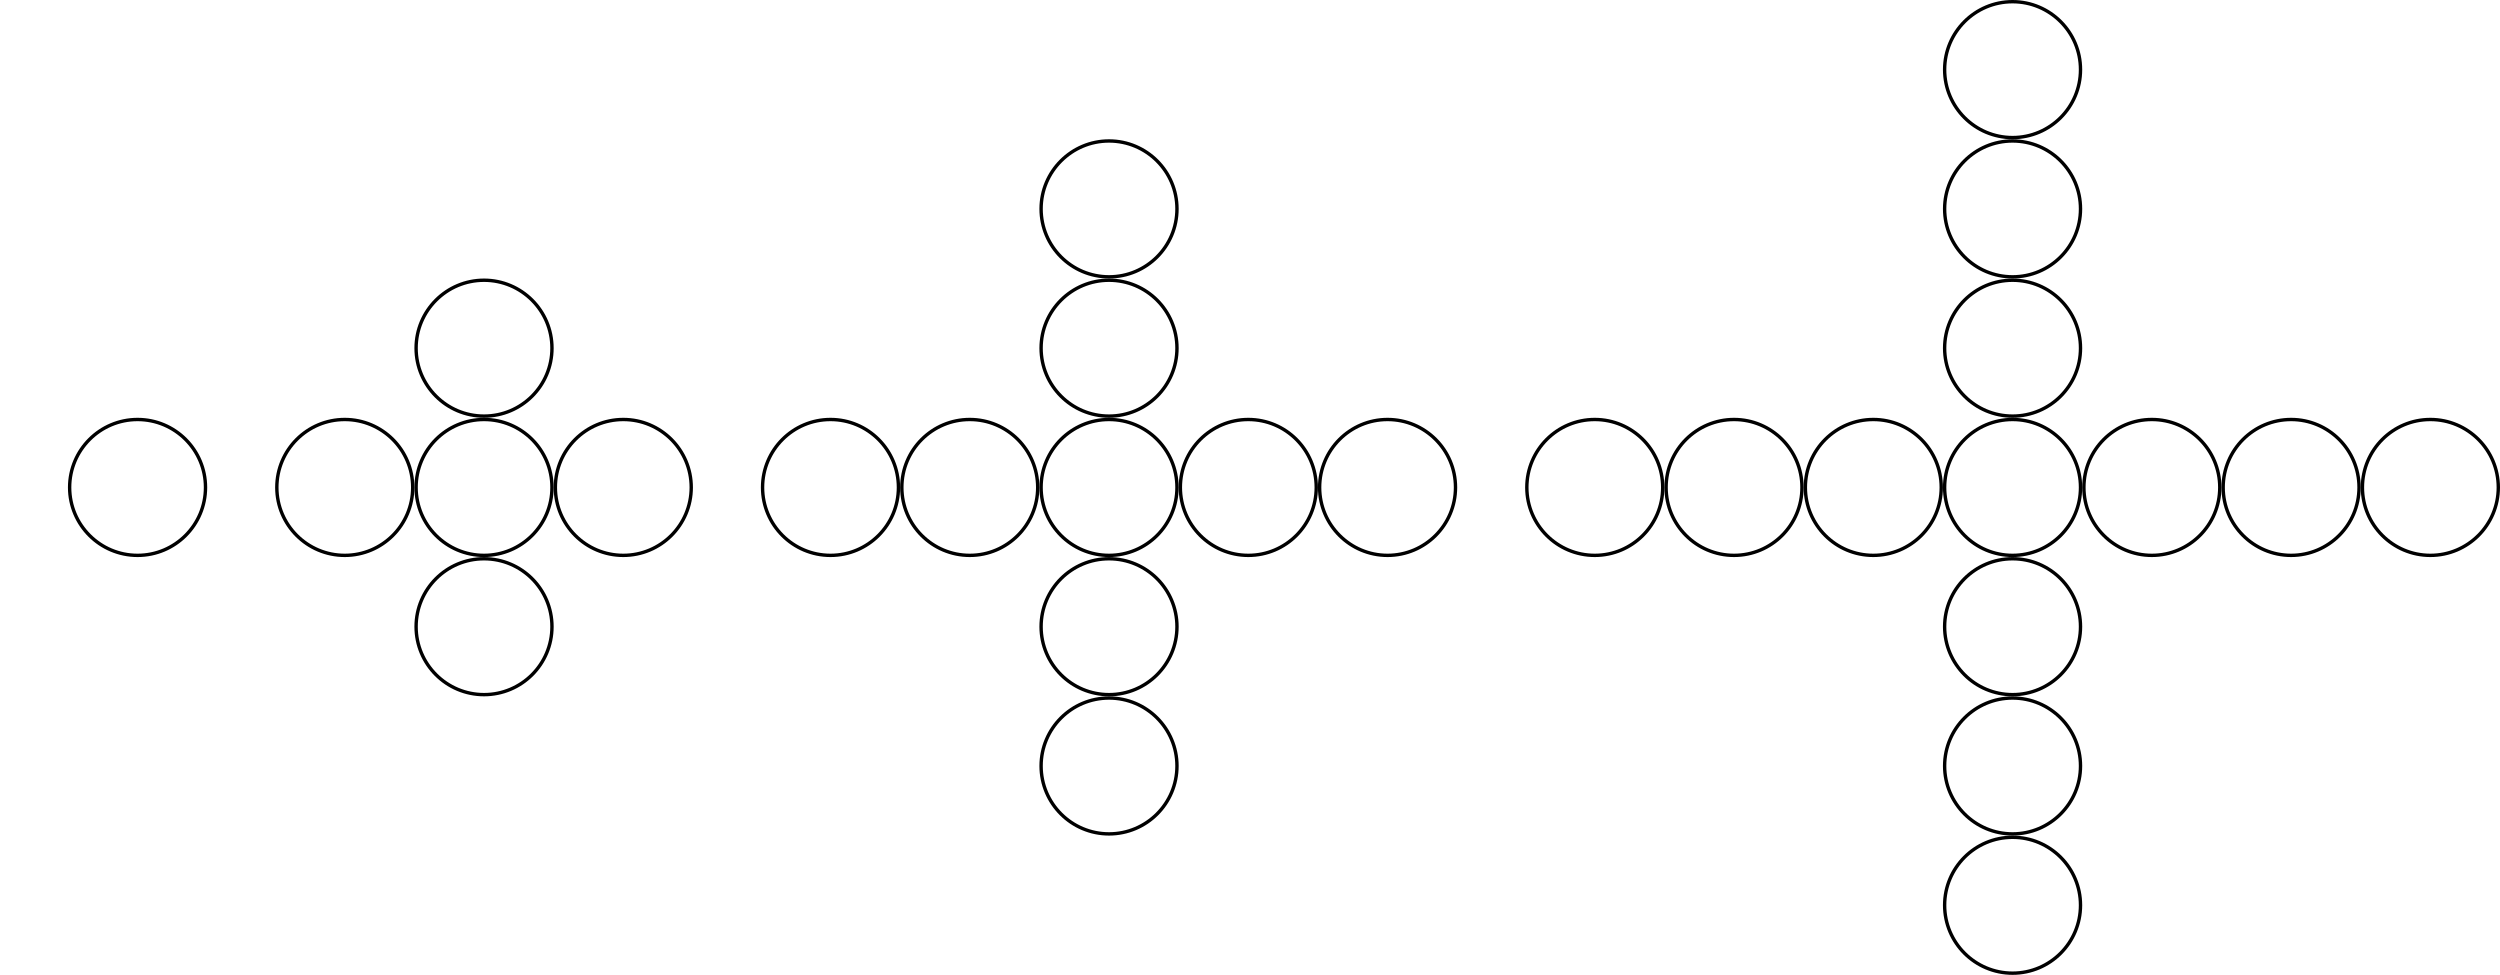
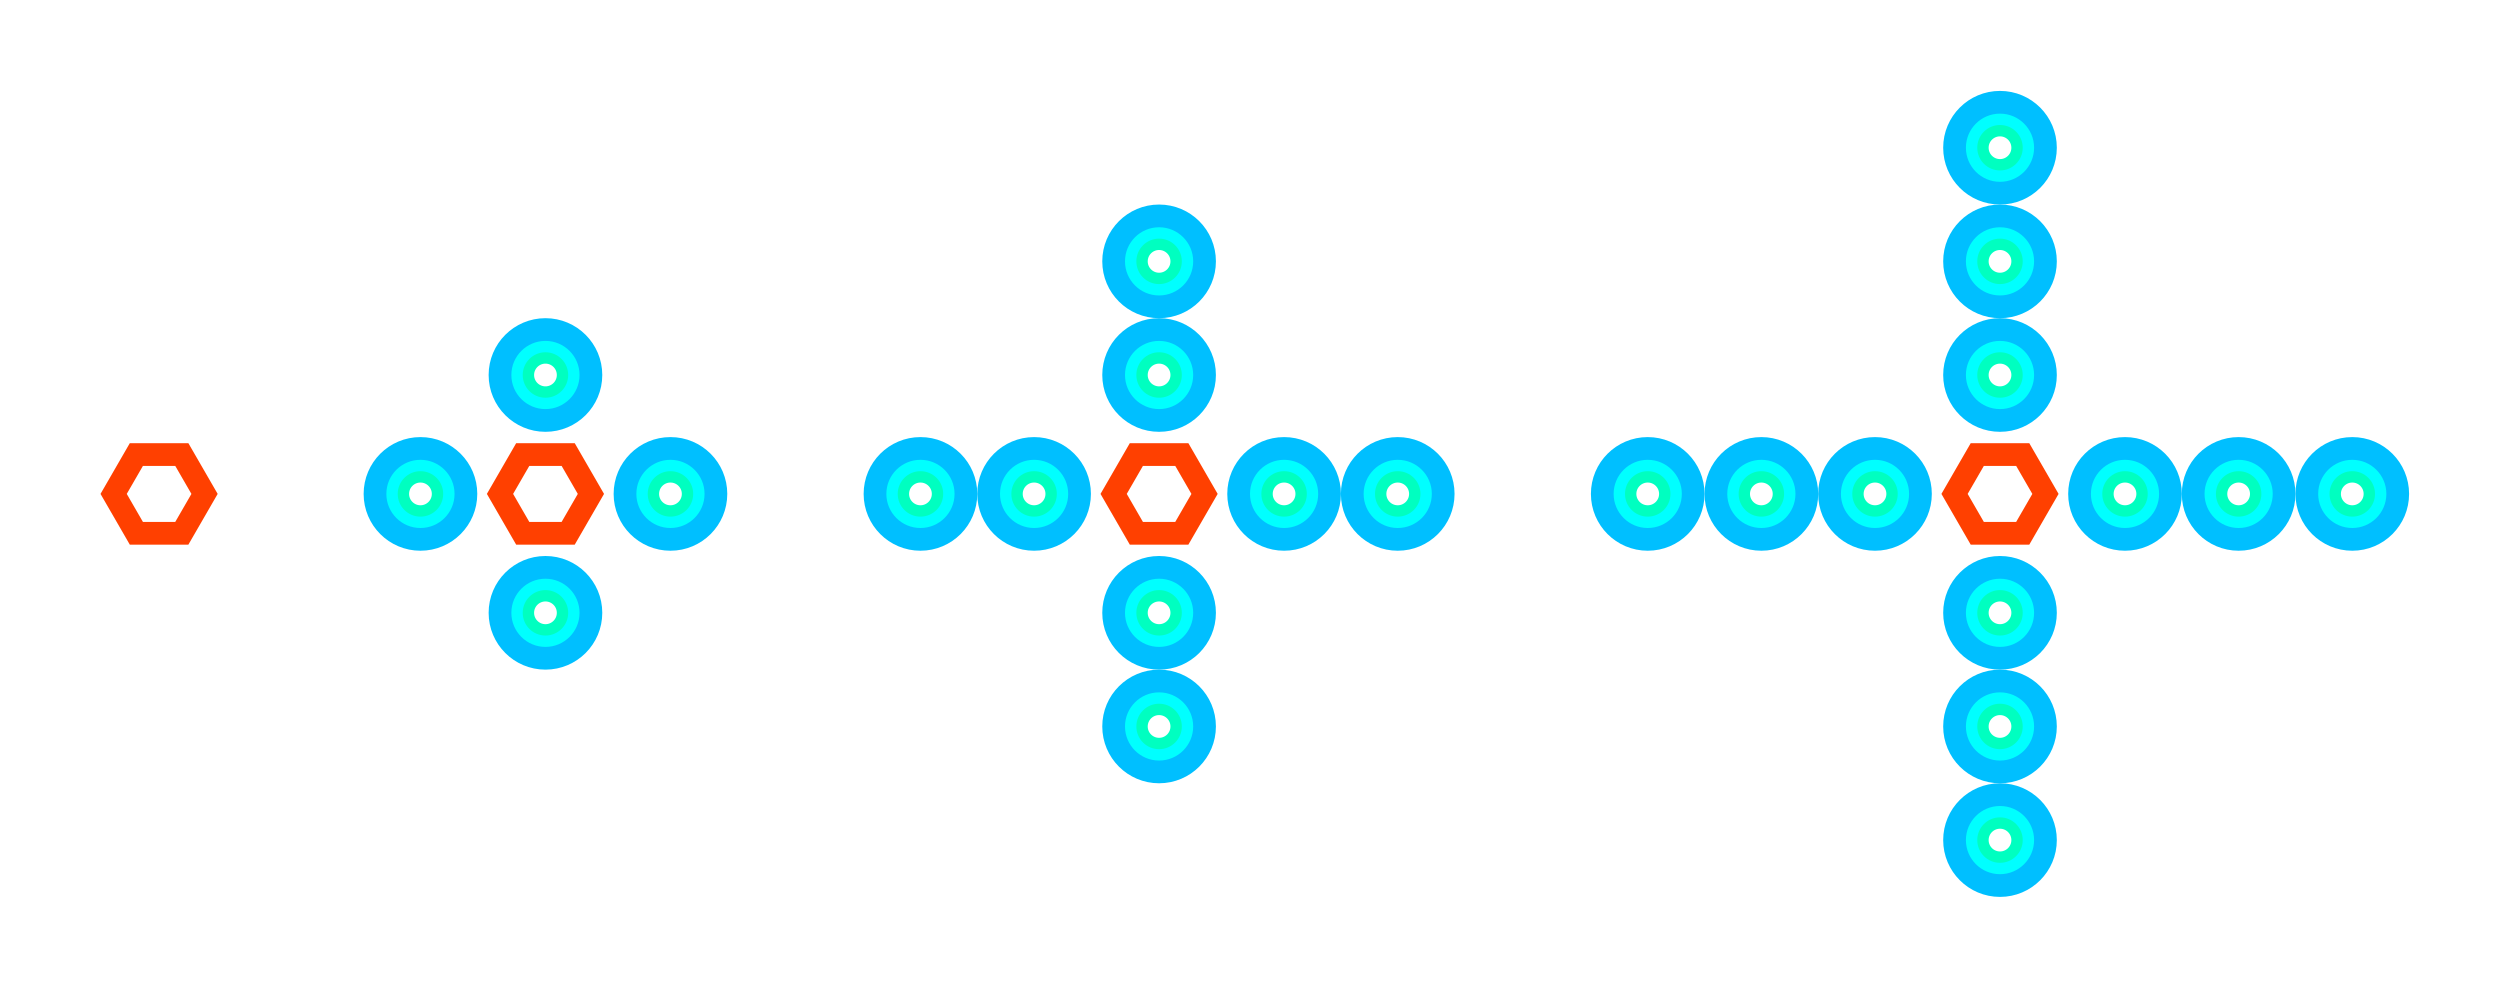
- <svg xmlns="http://www.w3.org/2000/svg" height="101.247mm" version="1.1" viewBox="0 0 736 287" width="259.644mm" x="0mm" y="0mm">
-   <g transform="matrix(1 0 0 -1 368 143.5)">
-     <path d="M-327.5,20.0 C-316.462,20.0 -307.5,11.038 -307.5,0.0 C-307.5,-11.038 -316.462,-20.0 -327.5,-20.0 C-338.538,-20.0 -347.5,-11.038 -347.5,0.0 C-347.5,11.038 -338.538,20.0 -327.5,20.0 Z" style="fill:none;stroke:rgb(0,0,0);stroke-miterlimit:10;" />
-     <path d="M-266.5,20.0 C-255.462,20.0 -246.5,11.038 -246.5,0.0 C-246.5,-11.038 -255.462,-20.0 -266.5,-20.0 C-277.538,-20.0 -286.5,-11.038 -286.5,0.0 C-286.5,11.038 -277.538,20.0 -266.5,20.0 Z" style="fill:none;stroke:rgb(0,0,0);stroke-miterlimit:10;" />
-     <path d="M-225.5,61.0 C-214.462,61.0 -205.5,52.038 -205.5,41.0 C-205.5,29.962 -214.462,21.0 -225.5,21.0 C-236.538,21.0 -245.5,29.962 -245.5,41.0 C-245.5,52.038 -236.538,61.0 -225.5,61.0 Z" style="fill:none;stroke:rgb(0,0,0);stroke-miterlimit:10;" />
-     <path d="M-225.5,20.0 C-214.462,20.0 -205.5,11.038 -205.5,0.0 C-205.5,-11.038 -214.462,-20.0 -225.5,-20.0 C-236.538,-20.0 -245.5,-11.038 -245.5,0.0 C-245.5,11.038 -236.538,20.0 -225.5,20.0 Z" style="fill:none;stroke:rgb(0,0,0);stroke-miterlimit:10;" />
-     <path d="M-225.5,-21.0 C-214.462,-21.0 -205.5,-29.962 -205.5,-41.0 C-205.5,-52.038 -214.462,-61.0 -225.5,-61.0 C-236.538,-61.0 -245.5,-52.038 -245.5,-41.0 C-245.5,-29.962 -236.538,-21.0 -225.5,-21.0 Z" style="fill:none;stroke:rgb(0,0,0);stroke-miterlimit:10;" />
-     <path d="M-184.5,20.0 C-173.462,20.0 -164.5,11.038 -164.5,0.0 C-164.5,-11.038 -173.462,-20.0 -184.5,-20.0 C-195.538,-20.0 -204.5,-11.038 -204.5,0.0 C-204.5,11.038 -195.538,20.0 -184.5,20.0 Z" style="fill:none;stroke:rgb(0,0,0);stroke-miterlimit:10;" />
-     <path d="M-123.5,20.0 C-112.462,20.0 -103.5,11.038 -103.5,0.0 C-103.5,-11.038 -112.462,-20.0 -123.5,-20.0 C-134.538,-20.0 -143.5,-11.038 -143.5,0.0 C-143.5,11.038 -134.538,20.0 -123.5,20.0 Z" style="fill:none;stroke:rgb(0,0,0);stroke-miterlimit:10;" />
-     <path d="M-41.5,102.0 C-30.462,102.0 -21.5,93.038 -21.5,82.0 C-21.5,70.962 -30.462,62.0 -41.5,62.0 C-52.538,62.0 -61.5,70.962 -61.5,82.0 C-61.5,93.038 -52.538,102.0 -41.5,102.0 Z" style="fill:none;stroke:rgb(0,0,0);stroke-miterlimit:10;" />
-     <path d="M-82.5,20.0 C-71.462,20.0 -62.5,11.038 -62.5,0.0 C-62.5,-11.038 -71.462,-20.0 -82.5,-20.0 C-93.538,-20.0 -102.5,-11.038 -102.5,0.0 C-102.5,11.038 -93.538,20.0 -82.5,20.0 Z" style="fill:none;stroke:rgb(0,0,0);stroke-miterlimit:10;" />
-     <path d="M-41.5,61.0 C-30.462,61.0 -21.5,52.038 -21.5,41.0 C-21.5,29.962 -30.462,21.0 -41.5,21.0 C-52.538,21.0 -61.5,29.962 -61.5,41.0 C-61.5,52.038 -52.538,61.0 -41.5,61.0 Z" style="fill:none;stroke:rgb(0,0,0);stroke-miterlimit:10;" />
-     <path d="M-41.5,20.0 C-30.462,20.0 -21.5,11.038 -21.5,0.0 C-21.5,-11.038 -30.462,-20.0 -41.5,-20.0 C-52.538,-20.0 -61.5,-11.038 -61.5,0.0 C-61.5,11.038 -52.538,20.0 -41.5,20.0 Z" style="fill:none;stroke:rgb(0,0,0);stroke-miterlimit:10;" />
-     <path d="M-41.5,-21.0 C-30.462,-21.0 -21.5,-29.962 -21.5,-41.0 C-21.5,-52.038 -30.462,-61.0 -41.5,-61.0 C-52.538,-61.0 -61.5,-52.038 -61.5,-41.0 C-61.5,-29.962 -52.538,-21.0 -41.5,-21.0 Z" style="fill:none;stroke:rgb(0,0,0);stroke-miterlimit:10;" />
-     <path d="M-0.5,20.0 C10.538,20.0 19.5,11.038 19.5,0.0 C19.5,-11.038 10.538,-20.0 -0.5,-20.0 C-11.538,-20.0 -20.5,-11.038 -20.5,0.0 C-20.5,11.038 -11.538,20.0 -0.5,20.0 Z" style="fill:none;stroke:rgb(0,0,0);stroke-miterlimit:10;" />
-     <path d="M-41.5,-62.0 C-30.462,-62.0 -21.5,-70.962 -21.5,-82.0 C-21.5,-93.038 -30.462,-102.0 -41.5,-102.0 C-52.538,-102.0 -61.5,-93.038 -61.5,-82.0 C-61.5,-70.962 -52.538,-62.0 -41.5,-62.0 Z" style="fill:none;stroke:rgb(0,0,0);stroke-miterlimit:10;" />
-     <path d="M40.5,20.0 C51.538,20.0 60.5,11.038 60.5,0.0 C60.5,-11.038 51.538,-20.0 40.5,-20.0 C29.462,-20.0 20.5,-11.038 20.5,0.0 C20.5,11.038 29.462,20.0 40.5,20.0 Z" style="fill:none;stroke:rgb(0,0,0);stroke-miterlimit:10;" />
-     <path d="M101.5,20.0 C112.538,20.0 121.5,11.038 121.5,0.0 C121.5,-11.038 112.538,-20.0 101.5,-20.0 C90.462,-20.0 81.5,-11.038 81.5,0.0 C81.5,11.038 90.462,20.0 101.5,20.0 Z" style="fill:none;stroke:rgb(0,0,0);stroke-miterlimit:10;" />
-     <path d="M224.5,143.0 C235.538,143.0 244.5,134.038 244.5,123.0 C244.5,111.962 235.538,103.0 224.5,103.0 C213.462,103.0 204.5,111.962 204.5,123.0 C204.5,134.038 213.462,143.0 224.5,143.0 Z" style="fill:none;stroke:rgb(0,0,0);stroke-miterlimit:10;" />
-     <path d="M142.5,20.0 C153.538,20.0 162.5,11.038 162.5,0.0 C162.5,-11.038 153.538,-20.0 142.5,-20.0 C131.462,-20.0 122.5,-11.038 122.5,0.0 C122.5,11.038 131.462,20.0 142.5,20.0 Z" style="fill:none;stroke:rgb(0,0,0);stroke-miterlimit:10;" />
-     <path d="M224.5,102.0 C235.538,102.0 244.5,93.038 244.5,82.0 C244.5,70.962 235.538,62.0 224.5,62.0 C213.462,62.0 204.5,70.962 204.5,82.0 C204.5,93.038 213.462,102.0 224.5,102.0 Z" style="fill:none;stroke:rgb(0,0,0);stroke-miterlimit:10;" />
-     <path d="M183.5,20.0 C194.538,20.0 203.5,11.038 203.5,0.0 C203.5,-11.038 194.538,-20.0 183.5,-20.0 C172.462,-20.0 163.5,-11.038 163.5,0.0 C163.5,11.038 172.462,20.0 183.5,20.0 Z" style="fill:none;stroke:rgb(0,0,0);stroke-miterlimit:10;" />
-     <path d="M224.5,61.0 C235.538,61.0 244.5,52.038 244.5,41.0 C244.5,29.962 235.538,21.0 224.5,21.0 C213.462,21.0 204.5,29.962 204.5,41.0 C204.5,52.038 213.462,61.0 224.5,61.0 Z" style="fill:none;stroke:rgb(0,0,0);stroke-miterlimit:10;" />
-     <path d="M224.5,20.0 C235.538,20.0 244.5,11.038 244.5,0.0 C244.5,-11.038 235.538,-20.0 224.5,-20.0 C213.462,-20.0 204.5,-11.038 204.5,0.0 C204.5,11.038 213.462,20.0 224.5,20.0 Z" style="fill:none;stroke:rgb(0,0,0);stroke-miterlimit:10;" />
-     <path d="M224.5,-21.0 C235.538,-21.0 244.5,-29.962 244.5,-41.0 C244.5,-52.038 235.538,-61.0 224.5,-61.0 C213.462,-61.0 204.5,-52.038 204.5,-41.0 C204.5,-29.962 213.462,-21.0 224.5,-21.0 Z" style="fill:none;stroke:rgb(0,0,0);stroke-miterlimit:10;" />
-     <path d="M265.5,20.0 C276.538,20.0 285.5,11.038 285.5,0.0 C285.5,-11.038 276.538,-20.0 265.5,-20.0 C254.462,-20.0 245.5,-11.038 245.5,0.0 C245.5,11.038 254.462,20.0 265.5,20.0 Z" style="fill:none;stroke:rgb(0,0,0);stroke-miterlimit:10;" />
-     <path d="M224.5,-62.0 C235.538,-62.0 244.5,-70.962 244.5,-82.0 C244.5,-93.038 235.538,-102.0 224.5,-102.0 C213.462,-102.0 204.5,-93.038 204.5,-82.0 C204.5,-70.962 213.462,-62.0 224.5,-62.0 Z" style="fill:none;stroke:rgb(0,0,0);stroke-miterlimit:10;" />
-     <path d="M306.5,20.0 C317.538,20.0 326.5,11.038 326.5,0.0 C326.5,-11.038 317.538,-20.0 306.5,-20.0 C295.462,-20.0 286.5,-11.038 286.5,0.0 C286.5,11.038 295.462,20.0 306.5,20.0 Z" style="fill:none;stroke:rgb(0,0,0);stroke-miterlimit:10;" />
-     <path d="M224.5,-103.0 C235.538,-103.0 244.5,-111.962 244.5,-123.0 C244.5,-134.038 235.538,-143.0 224.5,-143.0 C213.462,-143.0 204.5,-134.038 204.5,-123.0 C204.5,-111.962 213.462,-103.0 224.5,-103.0 Z" style="fill:none;stroke:rgb(0,0,0);stroke-miterlimit:10;" />
-     <path d="M347.5,20.0 C358.538,20.0 367.5,11.038 367.5,0.0 C367.5,-11.038 358.538,-20.0 347.5,-20.0 C336.462,-20.0 327.5,-11.038 327.5,0.0 C327.5,11.038 336.462,20.0 347.5,20.0 Z" style="fill:none;stroke:rgb(0,0,0);stroke-miterlimit:10;" />
+ <svg width="550.0" height="217.321" viewBox="-275.0 -108.66 550.0 217.321" style="">
+   <g>
+     <defs />
+     <g>
+       <g>
+         <g>
+           <g>
+             <g>
+               <g>
+                 <path transform="matrix(1.0,0.0,0.0,-1.0,-240.0,0.0)" style="stroke-width: 5.0px; stroke: hsla(15.059, 100.0%, 50.0%, 1.0); stroke-linecap: butt; stroke-linejoin: miter;  fill: none;" d="M 0,0 M 0,0 M 10,0 L 5,8.66 L -5,8.66 L -10,1.2246467991473533E-15 L -5,-8.66 L 5,-8.66 L 10,-2.4492935982947065E-15 Z" />
+                 <rect transform="matrix(1.0,0.0,0.0,-1.0,-210.0,0.0)" style="stroke: none; fill: none;" x="-15.0" y="-15.0" width="30.0" height="30.0" />
+               </g>
+               <g>
+                 <g>
+                   <g>
+                     <circle transform="matrix(1.0,0.0,0.0,-1.0,-182.5,0.0)" style="stroke-width: 5.0px; stroke: hsla(165.059, 100.0%, 50.0%, 1.0); stroke-linecap: butt; stroke-linejoin: miter;  fill: none;" r="5.0" />
+                     <g>
+                       <circle transform="matrix(1.0,0.0,0.0,-1.0,-182.5,0.0)" style="stroke-width: 5.0px; stroke: hsla(180.059, 100.0%, 50.0%, 1.0); stroke-linecap: butt; stroke-linejoin: miter;  fill: none;" r="7.5" />
+                       <circle transform="matrix(1.0,0.0,0.0,-1.0,-182.5,0.0)" style="stroke-width: 5.0px; stroke: hsla(195.059, 100.0%, 50.0%, 1.0); stroke-linecap: butt; stroke-linejoin: miter;  fill: none;" r="10.0" />
+                     </g>
+                   </g>
+                   <g>
+                     <g>
+                       <g>
+                         <circle transform="matrix(1.0,0.0,0.0,-1.0,-155.0,-26.16025)" style="stroke-width: 5.0px; stroke: hsla(165.059, 100.0%, 50.0%, 1.0); stroke-linecap: butt; stroke-linejoin: miter;  fill: none;" r="5.0" />
+                         <g>
+                           <circle transform="matrix(1.0,0.0,0.0,-1.0,-155.0,-26.16025)" style="stroke-width: 5.0px; stroke: hsla(180.059, 100.0%, 50.0%, 1.0); stroke-linecap: butt; stroke-linejoin: miter;  fill: none;" r="7.5" />
+                           <circle transform="matrix(1.0,0.0,0.0,-1.0,-155.0,-26.16025)" style="stroke-width: 5.0px; stroke: hsla(195.059, 100.0%, 50.0%, 1.0); stroke-linecap: butt; stroke-linejoin: miter;  fill: none;" r="10.0" />
+                         </g>
+                       </g>
+                       <path transform="matrix(1.0,0.0,0.0,-1.0,-155.0,-1.7763568394002505E-15)" style="stroke-width: 5.0px; stroke: hsla(15.059, 100.0%, 50.0%, 1.0); stroke-linecap: butt; stroke-linejoin: miter;  fill: none;" d="M 0,0 M 0,0 M 10,0 L 5,8.66 L -5,8.66 L -10,1.2246467991473533E-15 L -5,-8.66 L 5,-8.66 L 10,-2.4492935982947065E-15 Z" />
+                     </g>
+                     <g>
+                       <circle transform="matrix(1.0,0.0,0.0,-1.0,-155.0,26.16025)" style="stroke-width: 5.0px; stroke: hsla(165.059, 100.0%, 50.0%, 1.0); stroke-linecap: butt; stroke-linejoin: miter;  fill: none;" r="5.0" />
+                       <g>
+                         <circle transform="matrix(1.0,0.0,0.0,-1.0,-155.0,26.16025)" style="stroke-width: 5.0px; stroke: hsla(180.059, 100.0%, 50.0%, 1.0); stroke-linecap: butt; stroke-linejoin: miter;  fill: none;" r="7.5" />
+                         <circle transform="matrix(1.0,0.0,0.0,-1.0,-155.0,26.16025)" style="stroke-width: 5.0px; stroke: hsla(195.059, 100.0%, 50.0%, 1.0); stroke-linecap: butt; stroke-linejoin: miter;  fill: none;" r="10.0" />
+                       </g>
+                     </g>
+                   </g>
+                 </g>
+                 <g>
+                   <circle transform="matrix(1.0,0.0,0.0,-1.0,-127.5,0.0)" style="stroke-width: 5.0px; stroke: hsla(165.059, 100.0%, 50.0%, 1.0); stroke-linecap: butt; stroke-linejoin: miter;  fill: none;" r="5.0" />
+                   <g>
+                     <circle transform="matrix(1.0,0.0,0.0,-1.0,-127.5,0.0)" style="stroke-width: 5.0px; stroke: hsla(180.059, 100.0%, 50.0%, 1.0); stroke-linecap: butt; stroke-linejoin: miter;  fill: none;" r="7.5" />
+                     <circle transform="matrix(1.0,0.0,0.0,-1.0,-127.5,0.0)" style="stroke-width: 5.0px; stroke: hsla(195.059, 100.0%, 50.0%, 1.0); stroke-linecap: butt; stroke-linejoin: miter;  fill: none;" r="10.0" />
+                   </g>
+                 </g>
+               </g>
+             </g>
+             <rect transform="matrix(1.0,0.0,0.0,-1.0,-100.0,0.0)" style="stroke: none; fill: none;" x="-15.0" y="-15.0" width="30.0" height="30.0" />
+           </g>
+           <g>
+             <g>
+               <g>
+                 <circle transform="matrix(1.0,0.0,0.0,-1.0,-72.5,0.0)" style="stroke-width: 5.0px; stroke: hsla(165.059, 100.0%, 50.0%, 1.0); stroke-linecap: butt; stroke-linejoin: miter;  fill: none;" r="5.0" />
+                 <g>
+                   <circle transform="matrix(1.0,0.0,0.0,-1.0,-72.5,0.0)" style="stroke-width: 5.0px; stroke: hsla(180.059, 100.0%, 50.0%, 1.0); stroke-linecap: butt; stroke-linejoin: miter;  fill: none;" r="7.5" />
+                   <circle transform="matrix(1.0,0.0,0.0,-1.0,-72.5,0.0)" style="stroke-width: 5.0px; stroke: hsla(195.059, 100.0%, 50.0%, 1.0); stroke-linecap: butt; stroke-linejoin: miter;  fill: none;" r="10.0" />
+                 </g>
+               </g>
+               <g>
+                 <g>
+                   <g>
+                     <circle transform="matrix(1.0,0.0,0.0,-1.0,-20.0,-51.16025)" style="stroke-width: 5.0px; stroke: hsla(165.059, 100.0%, 50.0%, 1.0); stroke-linecap: butt; stroke-linejoin: miter;  fill: none;" r="5.0" />
+                     <g>
+                       <circle transform="matrix(1.0,0.0,0.0,-1.0,-20.0,-51.16025)" style="stroke-width: 5.0px; stroke: hsla(180.059, 100.0%, 50.0%, 1.0); stroke-linecap: butt; stroke-linejoin: miter;  fill: none;" r="7.5" />
+                       <circle transform="matrix(1.0,0.0,0.0,-1.0,-20.0,-51.16025)" style="stroke-width: 5.0px; stroke: hsla(195.059, 100.0%, 50.0%, 1.0); stroke-linecap: butt; stroke-linejoin: miter;  fill: none;" r="10.0" />
+                     </g>
+                   </g>
+                   <g>
+                     <g>
+                       <g>
+                         <circle transform="matrix(1.0,0.0,0.0,-1.0,-47.5,0.0)" style="stroke-width: 5.0px; stroke: hsla(165.059, 100.0%, 50.0%, 1.0); stroke-linecap: butt; stroke-linejoin: miter;  fill: none;" r="5.0" />
+                         <g>
+                           <circle transform="matrix(1.0,0.0,0.0,-1.0,-47.5,0.0)" style="stroke-width: 5.0px; stroke: hsla(180.059, 100.0%, 50.0%, 1.0); stroke-linecap: butt; stroke-linejoin: miter;  fill: none;" r="7.5" />
+                           <circle transform="matrix(1.0,0.0,0.0,-1.0,-47.5,0.0)" style="stroke-width: 5.0px; stroke: hsla(195.059, 100.0%, 50.0%, 1.0); stroke-linecap: butt; stroke-linejoin: miter;  fill: none;" r="10.0" />
+                         </g>
+                       </g>
+                       <g>
+                         <g>
+                           <g>
+                             <circle transform="matrix(1.0,0.0,0.0,-1.0,-20.0,-26.16025)" style="stroke-width: 5.0px; stroke: hsla(165.059, 100.0%, 50.0%, 1.0); stroke-linecap: butt; stroke-linejoin: miter;  fill: none;" r="5.0" />
+                             <g>
+                               <circle transform="matrix(1.0,0.0,0.0,-1.0,-20.0,-26.16025)" style="stroke-width: 5.0px; stroke: hsla(180.059, 100.0%, 50.0%, 1.0); stroke-linecap: butt; stroke-linejoin: miter;  fill: none;" r="7.5" />
+                               <circle transform="matrix(1.0,0.0,0.0,-1.0,-20.0,-26.16025)" style="stroke-width: 5.0px; stroke: hsla(195.059, 100.0%, 50.0%, 1.0); stroke-linecap: butt; stroke-linejoin: miter;  fill: none;" r="10.0" />
+                             </g>
+                           </g>
+                           <path transform="matrix(1.0,0.0,0.0,-1.0,-20.0,-1.7763568394002505E-15)" style="stroke-width: 5.0px; stroke: hsla(15.059, 100.0%, 50.0%, 1.0); stroke-linecap: butt; stroke-linejoin: miter;  fill: none;" d="M 0,0 M 0,0 M 10,0 L 5,8.66 L -5,8.66 L -10,1.2246467991473533E-15 L -5,-8.66 L 5,-8.66 L 10,-2.4492935982947065E-15 Z" />
+                         </g>
+                         <g>
+                           <circle transform="matrix(1.0,0.0,0.0,-1.0,-20.0,26.16025)" style="stroke-width: 5.0px; stroke: hsla(165.059, 100.0%, 50.0%, 1.0); stroke-linecap: butt; stroke-linejoin: miter;  fill: none;" r="5.0" />
+                           <g>
+                             <circle transform="matrix(1.0,0.0,0.0,-1.0,-20.0,26.16025)" style="stroke-width: 5.0px; stroke: hsla(180.059, 100.0%, 50.0%, 1.0); stroke-linecap: butt; stroke-linejoin: miter;  fill: none;" r="7.5" />
+                             <circle transform="matrix(1.0,0.0,0.0,-1.0,-20.0,26.16025)" style="stroke-width: 5.0px; stroke: hsla(195.059, 100.0%, 50.0%, 1.0); stroke-linecap: butt; stroke-linejoin: miter;  fill: none;" r="10.0" />
+                           </g>
+                         </g>
+                       </g>
+                     </g>
+                     <g>
+                       <circle transform="matrix(1.0,0.0,0.0,-1.0,7.5,0.0)" style="stroke-width: 5.0px; stroke: hsla(165.059, 100.0%, 50.0%, 1.0); stroke-linecap: butt; stroke-linejoin: miter;  fill: none;" r="5.0" />
+                       <g>
+                         <circle transform="matrix(1.0,0.0,0.0,-1.0,7.5,0.0)" style="stroke-width: 5.0px; stroke: hsla(180.059, 100.0%, 50.0%, 1.0); stroke-linecap: butt; stroke-linejoin: miter;  fill: none;" r="7.5" />
+                         <circle transform="matrix(1.0,0.0,0.0,-1.0,7.5,0.0)" style="stroke-width: 5.0px; stroke: hsla(195.059, 100.0%, 50.0%, 1.0); stroke-linecap: butt; stroke-linejoin: miter;  fill: none;" r="10.0" />
+                       </g>
+                     </g>
+                   </g>
+                 </g>
+                 <g>
+                   <circle transform="matrix(1.0,0.0,0.0,-1.0,-20.0,51.16025)" style="stroke-width: 5.0px; stroke: hsla(165.059, 100.0%, 50.0%, 1.0); stroke-linecap: butt; stroke-linejoin: miter;  fill: none;" r="5.0" />
+                   <g>
+                     <circle transform="matrix(1.0,0.0,0.0,-1.0,-20.0,51.16025)" style="stroke-width: 5.0px; stroke: hsla(180.059, 100.0%, 50.0%, 1.0); stroke-linecap: butt; stroke-linejoin: miter;  fill: none;" r="7.5" />
+                     <circle transform="matrix(1.0,0.0,0.0,-1.0,-20.0,51.16025)" style="stroke-width: 5.0px; stroke: hsla(195.059, 100.0%, 50.0%, 1.0); stroke-linecap: butt; stroke-linejoin: miter;  fill: none;" r="10.0" />
+                   </g>
+                 </g>
+               </g>
+             </g>
+             <g>
+               <circle transform="matrix(1.0,0.0,0.0,-1.0,32.5,0.0)" style="stroke-width: 5.0px; stroke: hsla(165.059, 100.0%, 50.0%, 1.0); stroke-linecap: butt; stroke-linejoin: miter;  fill: none;" r="5.0" />
+               <g>
+                 <circle transform="matrix(1.0,0.0,0.0,-1.0,32.5,0.0)" style="stroke-width: 5.0px; stroke: hsla(180.059, 100.0%, 50.0%, 1.0); stroke-linecap: butt; stroke-linejoin: miter;  fill: none;" r="7.5" />
+                 <circle transform="matrix(1.0,0.0,0.0,-1.0,32.5,0.0)" style="stroke-width: 5.0px; stroke: hsla(195.059, 100.0%, 50.0%, 1.0); stroke-linecap: butt; stroke-linejoin: miter;  fill: none;" r="10.0" />
+               </g>
+             </g>
+           </g>
+         </g>
+         <rect transform="matrix(1.0,0.0,0.0,-1.0,60.0,0.0)" style="stroke: none; fill: none;" x="-15.0" y="-15.0" width="30.0" height="30.0" />
+       </g>
+       <g>
+         <g>
+           <g>
+             <circle transform="matrix(1.0,0.0,0.0,-1.0,87.5,0.0)" style="stroke-width: 5.0px; stroke: hsla(165.059, 100.0%, 50.0%, 1.0); stroke-linecap: butt; stroke-linejoin: miter;  fill: none;" r="5.0" />
+             <g>
+               <circle transform="matrix(1.0,0.0,0.0,-1.0,87.5,0.0)" style="stroke-width: 5.0px; stroke: hsla(180.059, 100.0%, 50.0%, 1.0); stroke-linecap: butt; stroke-linejoin: miter;  fill: none;" r="7.5" />
+               <circle transform="matrix(1.0,0.0,0.0,-1.0,87.5,0.0)" style="stroke-width: 5.0px; stroke: hsla(195.059, 100.0%, 50.0%, 1.0); stroke-linecap: butt; stroke-linejoin: miter;  fill: none;" r="10.0" />
+             </g>
+           </g>
+           <g>
+             <g>
+               <g>
+                 <circle transform="matrix(1.0,0.0,0.0,-1.0,165.0,-76.16025)" style="stroke-width: 5.0px; stroke: hsla(165.059, 100.0%, 50.0%, 1.0); stroke-linecap: butt; stroke-linejoin: miter;  fill: none;" r="5.0" />
+                 <g>
+                   <circle transform="matrix(1.0,0.0,0.0,-1.0,165.0,-76.16025)" style="stroke-width: 5.0px; stroke: hsla(180.059, 100.0%, 50.0%, 1.0); stroke-linecap: butt; stroke-linejoin: miter;  fill: none;" r="7.5" />
+                   <circle transform="matrix(1.0,0.0,0.0,-1.0,165.0,-76.16025)" style="stroke-width: 5.0px; stroke: hsla(195.059, 100.0%, 50.0%, 1.0); stroke-linecap: butt; stroke-linejoin: miter;  fill: none;" r="10.0" />
+                 </g>
+               </g>
+               <g>
+                 <g>
+                   <g>
+                     <circle transform="matrix(1.0,0.0,0.0,-1.0,112.5,7.105427357601002E-15)" style="stroke-width: 5.0px; stroke: hsla(165.059, 100.0%, 50.0%, 1.0); stroke-linecap: butt; stroke-linejoin: miter;  fill: none;" r="5.0" />
+                     <g>
+                       <circle transform="matrix(1.0,0.0,0.0,-1.0,112.5,7.105427357601002E-15)" style="stroke-width: 5.0px; stroke: hsla(180.059, 100.0%, 50.0%, 1.0); stroke-linecap: butt; stroke-linejoin: miter;  fill: none;" r="7.5" />
+                       <circle transform="matrix(1.0,0.0,0.0,-1.0,112.5,7.105427357601002E-15)" style="stroke-width: 5.0px; stroke: hsla(195.059, 100.0%, 50.0%, 1.0); stroke-linecap: butt; stroke-linejoin: miter;  fill: none;" r="10.0" />
+                     </g>
+                   </g>
+                   <g>
+                     <g>
+                       <g>
+                         <circle transform="matrix(1.0,0.0,0.0,-1.0,165.0,-51.16025)" style="stroke-width: 5.0px; stroke: hsla(165.059, 100.0%, 50.0%, 1.0); stroke-linecap: butt; stroke-linejoin: miter;  fill: none;" r="5.0" />
+                         <g>
+                           <circle transform="matrix(1.0,0.0,0.0,-1.0,165.0,-51.16025)" style="stroke-width: 5.0px; stroke: hsla(180.059, 100.0%, 50.0%, 1.0); stroke-linecap: butt; stroke-linejoin: miter;  fill: none;" r="7.5" />
+                           <circle transform="matrix(1.0,0.0,0.0,-1.0,165.0,-51.16025)" style="stroke-width: 5.0px; stroke: hsla(195.059, 100.0%, 50.0%, 1.0); stroke-linecap: butt; stroke-linejoin: miter;  fill: none;" r="10.0" />
+                         </g>
+                       </g>
+                       <g>
+                         <g>
+                           <g>
+                             <circle transform="matrix(1.0,0.0,0.0,-1.0,137.5,7.105427357601002E-15)" style="stroke-width: 5.0px; stroke: hsla(165.059, 100.0%, 50.0%, 1.0); stroke-linecap: butt; stroke-linejoin: miter;  fill: none;" r="5.0" />
+                             <g>
+                               <circle transform="matrix(1.0,0.0,0.0,-1.0,137.5,7.105427357601002E-15)" style="stroke-width: 5.0px; stroke: hsla(180.059, 100.0%, 50.0%, 1.0); stroke-linecap: butt; stroke-linejoin: miter;  fill: none;" r="7.5" />
+                               <circle transform="matrix(1.0,0.0,0.0,-1.0,137.5,7.105427357601002E-15)" style="stroke-width: 5.0px; stroke: hsla(195.059, 100.0%, 50.0%, 1.0); stroke-linecap: butt; stroke-linejoin: miter;  fill: none;" r="10.0" />
+                             </g>
+                           </g>
+                           <g>
+                             <g>
+                               <g>
+                                 <circle transform="matrix(1.0,0.0,0.0,-1.0,165.0,-26.16025)" style="stroke-width: 5.0px; stroke: hsla(165.059, 100.0%, 50.0%, 1.0); stroke-linecap: butt; stroke-linejoin: miter;  fill: none;" r="5.0" />
+                                 <g>
+                                   <circle transform="matrix(1.0,0.0,0.0,-1.0,165.0,-26.16025)" style="stroke-width: 5.0px; stroke: hsla(180.059, 100.0%, 50.0%, 1.0); stroke-linecap: butt; stroke-linejoin: miter;  fill: none;" r="7.5" />
+                                   <circle transform="matrix(1.0,0.0,0.0,-1.0,165.0,-26.16025)" style="stroke-width: 5.0px; stroke: hsla(195.059, 100.0%, 50.0%, 1.0); stroke-linecap: butt; stroke-linejoin: miter;  fill: none;" r="10.0" />
+                                 </g>
+                               </g>
+                               <path transform="matrix(1.0,0.0,0.0,-1.0,165.0,5.329070518200751E-15)" style="stroke-width: 5.0px; stroke: hsla(15.059, 100.0%, 50.0%, 1.0); stroke-linecap: butt; stroke-linejoin: miter;  fill: none;" d="M 0,0 M 0,0 M 10,0 L 5,8.66 L -5,8.66 L -10,1.2246467991473533E-15 L -5,-8.66 L 5,-8.66 L 10,-2.4492935982947065E-15 Z" />
+                             </g>
+                             <g>
+                               <circle transform="matrix(1.0,0.0,0.0,-1.0,165.0,26.16025)" style="stroke-width: 5.0px; stroke: hsla(165.059, 100.0%, 50.0%, 1.0); stroke-linecap: butt; stroke-linejoin: miter;  fill: none;" r="5.0" />
+                               <g>
+                                 <circle transform="matrix(1.0,0.0,0.0,-1.0,165.0,26.16025)" style="stroke-width: 5.0px; stroke: hsla(180.059, 100.0%, 50.0%, 1.0); stroke-linecap: butt; stroke-linejoin: miter;  fill: none;" r="7.5" />
+                                 <circle transform="matrix(1.0,0.0,0.0,-1.0,165.0,26.16025)" style="stroke-width: 5.0px; stroke: hsla(195.059, 100.0%, 50.0%, 1.0); stroke-linecap: butt; stroke-linejoin: miter;  fill: none;" r="10.0" />
+                               </g>
+                             </g>
+                           </g>
+                         </g>
+                         <g>
+                           <circle transform="matrix(1.0,0.0,0.0,-1.0,192.5,7.105427357601002E-15)" style="stroke-width: 5.0px; stroke: hsla(165.059, 100.0%, 50.0%, 1.0); stroke-linecap: butt; stroke-linejoin: miter;  fill: none;" r="5.0" />
+                           <g>
+                             <circle transform="matrix(1.0,0.0,0.0,-1.0,192.5,7.105427357601002E-15)" style="stroke-width: 5.0px; stroke: hsla(180.059, 100.0%, 50.0%, 1.0); stroke-linecap: butt; stroke-linejoin: miter;  fill: none;" r="7.5" />
+                             <circle transform="matrix(1.0,0.0,0.0,-1.0,192.5,7.105427357601002E-15)" style="stroke-width: 5.0px; stroke: hsla(195.059, 100.0%, 50.0%, 1.0); stroke-linecap: butt; stroke-linejoin: miter;  fill: none;" r="10.0" />
+                           </g>
+                         </g>
+                       </g>
+                     </g>
+                     <g>
+                       <circle transform="matrix(1.0,0.0,0.0,-1.0,165.0,51.16025)" style="stroke-width: 5.0px; stroke: hsla(165.059, 100.0%, 50.0%, 1.0); stroke-linecap: butt; stroke-linejoin: miter;  fill: none;" r="5.0" />
+                       <g>
+                         <circle transform="matrix(1.0,0.0,0.0,-1.0,165.0,51.16025)" style="stroke-width: 5.0px; stroke: hsla(180.059, 100.0%, 50.0%, 1.0); stroke-linecap: butt; stroke-linejoin: miter;  fill: none;" r="7.5" />
+                         <circle transform="matrix(1.0,0.0,0.0,-1.0,165.0,51.16025)" style="stroke-width: 5.0px; stroke: hsla(195.059, 100.0%, 50.0%, 1.0); stroke-linecap: butt; stroke-linejoin: miter;  fill: none;" r="10.0" />
+                       </g>
+                     </g>
+                   </g>
+                 </g>
+                 <g>
+                   <circle transform="matrix(1.0,0.0,0.0,-1.0,217.5,7.105427357601002E-15)" style="stroke-width: 5.0px; stroke: hsla(165.059, 100.0%, 50.0%, 1.0); stroke-linecap: butt; stroke-linejoin: miter;  fill: none;" r="5.0" />
+                   <g>
+                     <circle transform="matrix(1.0,0.0,0.0,-1.0,217.5,7.105427357601002E-15)" style="stroke-width: 5.0px; stroke: hsla(180.059, 100.0%, 50.0%, 1.0); stroke-linecap: butt; stroke-linejoin: miter;  fill: none;" r="7.5" />
+                     <circle transform="matrix(1.0,0.0,0.0,-1.0,217.5,7.105427357601002E-15)" style="stroke-width: 5.0px; stroke: hsla(195.059, 100.0%, 50.0%, 1.0); stroke-linecap: butt; stroke-linejoin: miter;  fill: none;" r="10.0" />
+                   </g>
+                 </g>
+               </g>
+             </g>
+             <g>
+               <circle transform="matrix(1.0,0.0,0.0,-1.0,165.0,76.16025)" style="stroke-width: 5.0px; stroke: hsla(165.059, 100.0%, 50.0%, 1.0); stroke-linecap: butt; stroke-linejoin: miter;  fill: none;" r="5.0" />
+               <g>
+                 <circle transform="matrix(1.0,0.0,0.0,-1.0,165.0,76.16025)" style="stroke-width: 5.0px; stroke: hsla(180.059, 100.0%, 50.0%, 1.0); stroke-linecap: butt; stroke-linejoin: miter;  fill: none;" r="7.5" />
+                 <circle transform="matrix(1.0,0.0,0.0,-1.0,165.0,76.16025)" style="stroke-width: 5.0px; stroke: hsla(195.059, 100.0%, 50.0%, 1.0); stroke-linecap: butt; stroke-linejoin: miter;  fill: none;" r="10.0" />
+               </g>
+             </g>
+           </g>
+         </g>
+         <g>
+           <circle transform="matrix(1.0,0.0,0.0,-1.0,242.5,0.0)" style="stroke-width: 5.0px; stroke: hsla(165.059, 100.0%, 50.0%, 1.0); stroke-linecap: butt; stroke-linejoin: miter;  fill: none;" r="5.0" />
+           <g>
+             <circle transform="matrix(1.0,0.0,0.0,-1.0,242.5,0.0)" style="stroke-width: 5.0px; stroke: hsla(180.059, 100.0%, 50.0%, 1.0); stroke-linecap: butt; stroke-linejoin: miter;  fill: none;" r="7.5" />
+             <circle transform="matrix(1.0,0.0,0.0,-1.0,242.5,0.0)" style="stroke-width: 5.0px; stroke: hsla(195.059, 100.0%, 50.0%, 1.0); stroke-linecap: butt; stroke-linejoin: miter;  fill: none;" r="10.0" />
+           </g>
+         </g>
+       </g>
+     </g>
  </g>
</svg>
